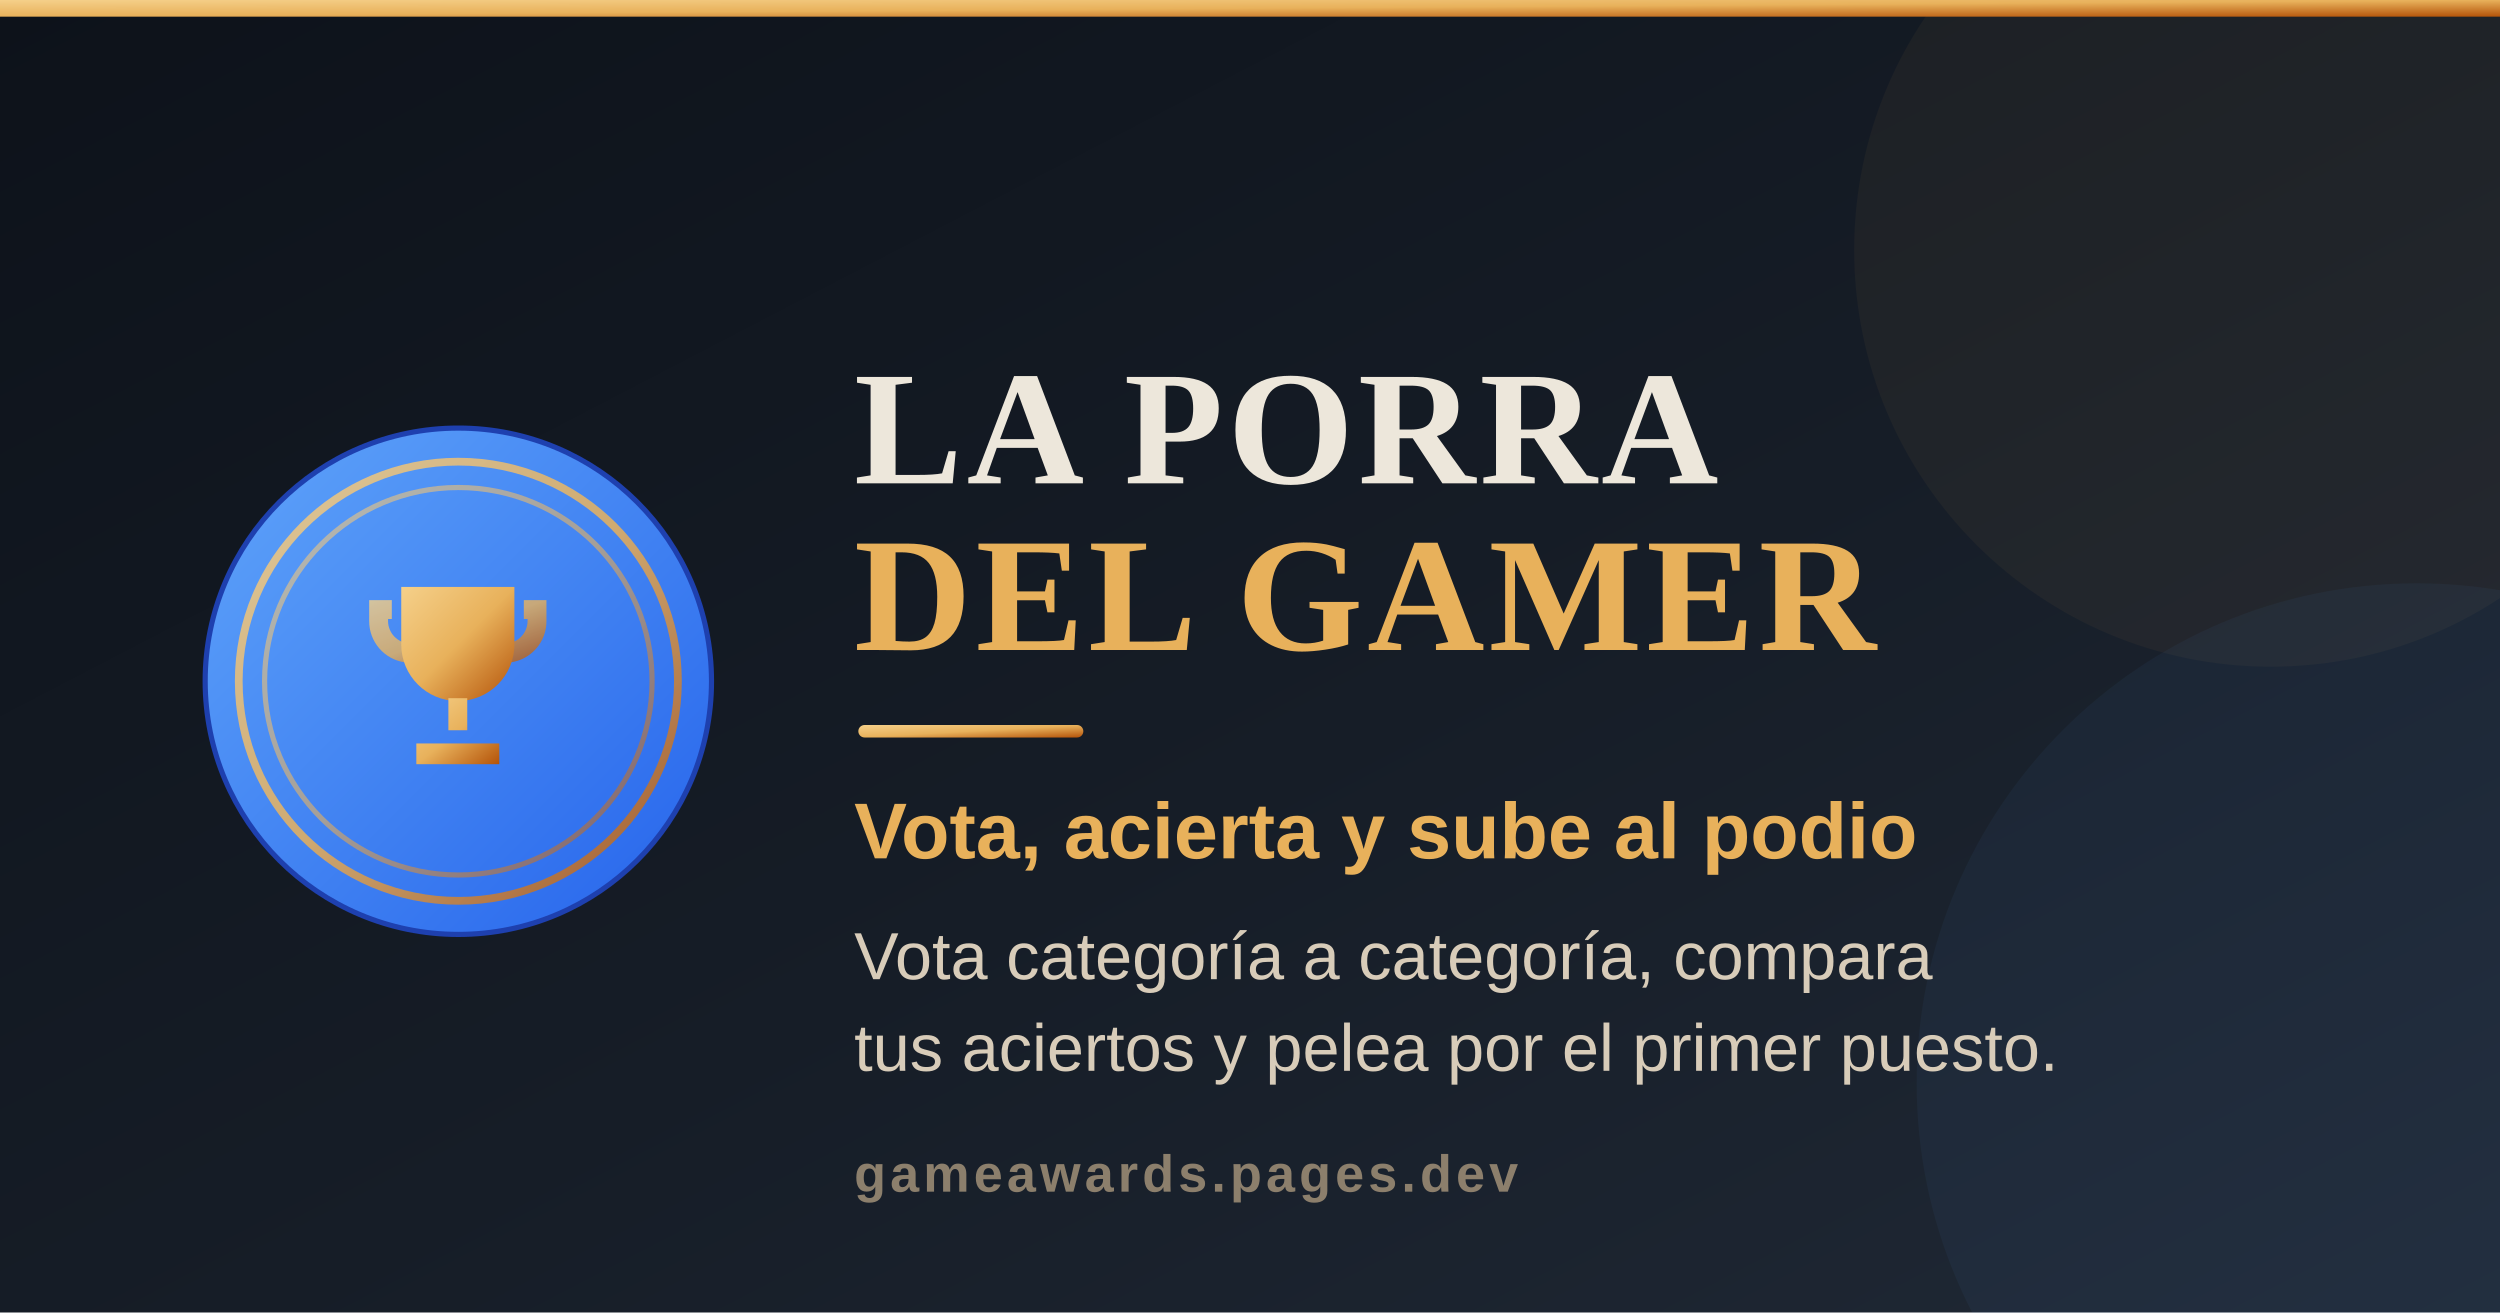
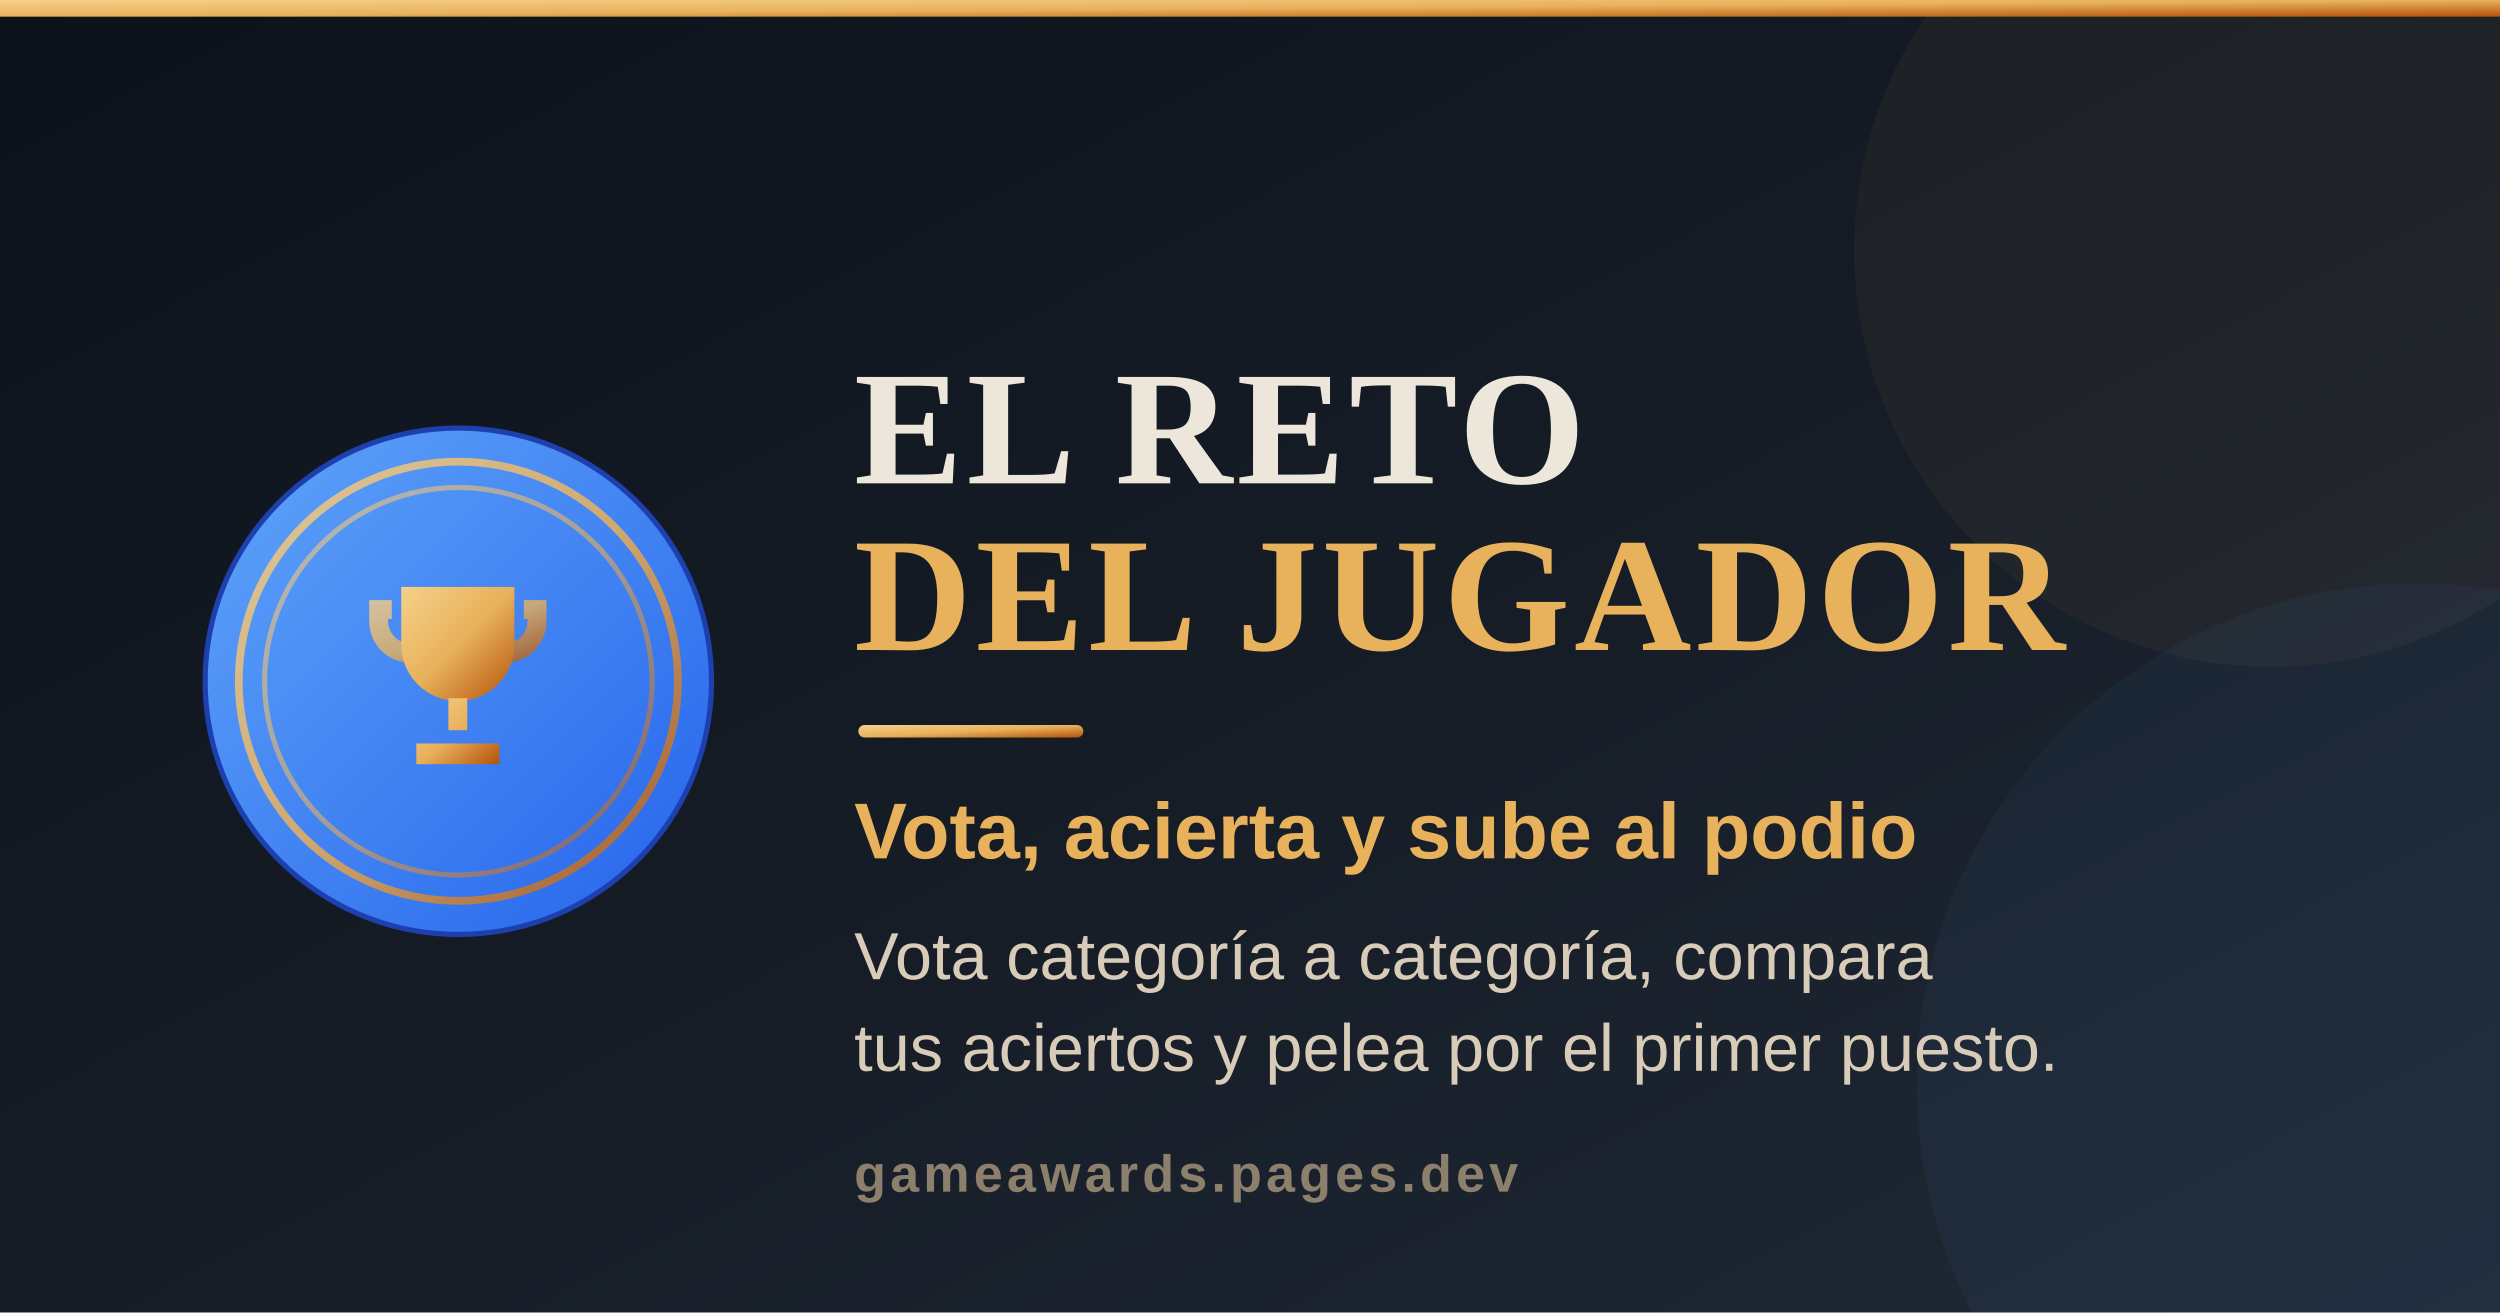
<svg xmlns="http://www.w3.org/2000/svg" width="1200" height="630" viewBox="0 0 1200 630" role="img" aria-labelledby="cardTitle cardDesc">
  <defs>
    <linearGradient id="bg" x1="0" y1="0" x2="1" y2="1">
      <stop offset="0%" stop-color="#0d121a" />
      <stop offset="55%" stop-color="#161d27" />
      <stop offset="100%" stop-color="#202936" />
    </linearGradient>
    <linearGradient id="gold" x1="0" y1="0" x2="1" y2="1">
      <stop offset="0%" stop-color="#f5d08a" />
      <stop offset="50%" stop-color="#e8b15b" />
      <stop offset="100%" stop-color="#b45309" />
    </linearGradient>
    <linearGradient id="blue" x1="0" y1="0" x2="1" y2="1">
      <stop offset="0%" stop-color="#60a5fa" />
      <stop offset="100%" stop-color="#2563eb" />
    </linearGradient>
  </defs>
  <rect width="1200" height="630" fill="url(#bg)" />
  <circle cx="1090" cy="120" r="200" fill="#e8b15b" fill-opacity="0.05" />
  <circle cx="1160" cy="520" r="240" fill="#60a5fa" fill-opacity="0.05" />
  <rect x="0" y="0" width="1200" height="8" fill="url(#gold)" />
  <g transform="translate(96 203) scale(1.24)">
    <circle cx="100" cy="100" r="98" fill="url(#blue)" stroke="#1e40af" stroke-width="2" />
    <circle cx="100" cy="100" r="85" fill="none" stroke="url(#gold)" stroke-width="3" opacity="0.85" />
    <circle cx="100" cy="100" r="75" fill="none" stroke="url(#gold)" stroke-width="2" opacity="0.6" />
    <line x1="100" y1="20" x2="100" y2="35" stroke="url(#gold)" stroke-width="3" stroke-linecap="round" />
    <line x1="180" y1="100" x2="165" y2="100" stroke="url(#gold)" stroke-width="3" stroke-linecap="round" />
    <line x1="100" y1="180" x2="100" y2="165" stroke="url(#gold)" stroke-width="3" stroke-linecap="round" />
    <line x1="20" y1="100" x2="35" y2="100" stroke="url(#gold)" stroke-width="3" stroke-linecap="round" />
    <g transform="translate(56 54) scale(3.65)" fill="url(#gold)">
      <path d="M5 4H2.6v2.2A4.4 4.4 0 0 0 6.4 10.6l.5-2A2.4 2.4 0 0 1 4.6 6.2V6H5zM19 4h2.4v2.2a4.4 4.4 0 0 1-3.8 4.4l-.5-2a2.4 2.4 0 0 0 2.3-2.4V6H19z" opacity="0.8" />
      <path d="M6 2.6h12v6.1a6 6 0 0 1-12 0z" />
      <path d="M11 14.4h2v3.4h-2zM7.6 19.2h8.8v2.2H7.6z" />
    </g>
  </g>
-   <text x="410" y="232" font-family="Cinzel, Georgia, 'Times New Roman', serif" font-size="78" font-weight="900" fill="#ede7db" letter-spacing="2">LA PORRA</text>
-   <text x="410" y="312" font-family="Cinzel, Georgia, 'Times New Roman', serif" font-size="78" font-weight="900" fill="#e8b15b" letter-spacing="2">DEL GAMER</text>
+   <text x="410" y="232" font-family="Cinzel, Georgia, 'Times New Roman', serif" font-size="78" font-weight="900" fill="#ede7db" letter-spacing="2">EL RETO</text>
+   <text x="410" y="312" font-family="Cinzel, Georgia, 'Times New Roman', serif" font-size="78" font-weight="900" fill="#e8b15b" letter-spacing="2">DEL JUGADOR</text>
  <rect x="412" y="348" width="108" height="6" rx="3" fill="url(#gold)" />
  <text x="410" y="412" font-family="'Source Sans 3', 'Segoe UI', Arial, sans-serif" font-size="38" font-weight="600" fill="#e8b15b">Vota, acierta y sube al podio</text>
  <text x="410" y="470" font-family="'Source Sans 3', 'Segoe UI', Arial, sans-serif" font-size="32" font-weight="400" fill="#d8ccb9">Vota categoría a categoría, compara</text>
  <text x="410" y="514" font-family="'Source Sans 3', 'Segoe UI', Arial, sans-serif" font-size="32" font-weight="400" fill="#d8ccb9">tus aciertos y pelea por el primer puesto.</text>
  <text x="410" y="572" font-family="'Source Sans 3', 'Segoe UI', Arial, sans-serif" font-size="25" font-weight="600" fill="#8c7f6c" letter-spacing="2">gameawards.pages.dev</text>
</svg>
